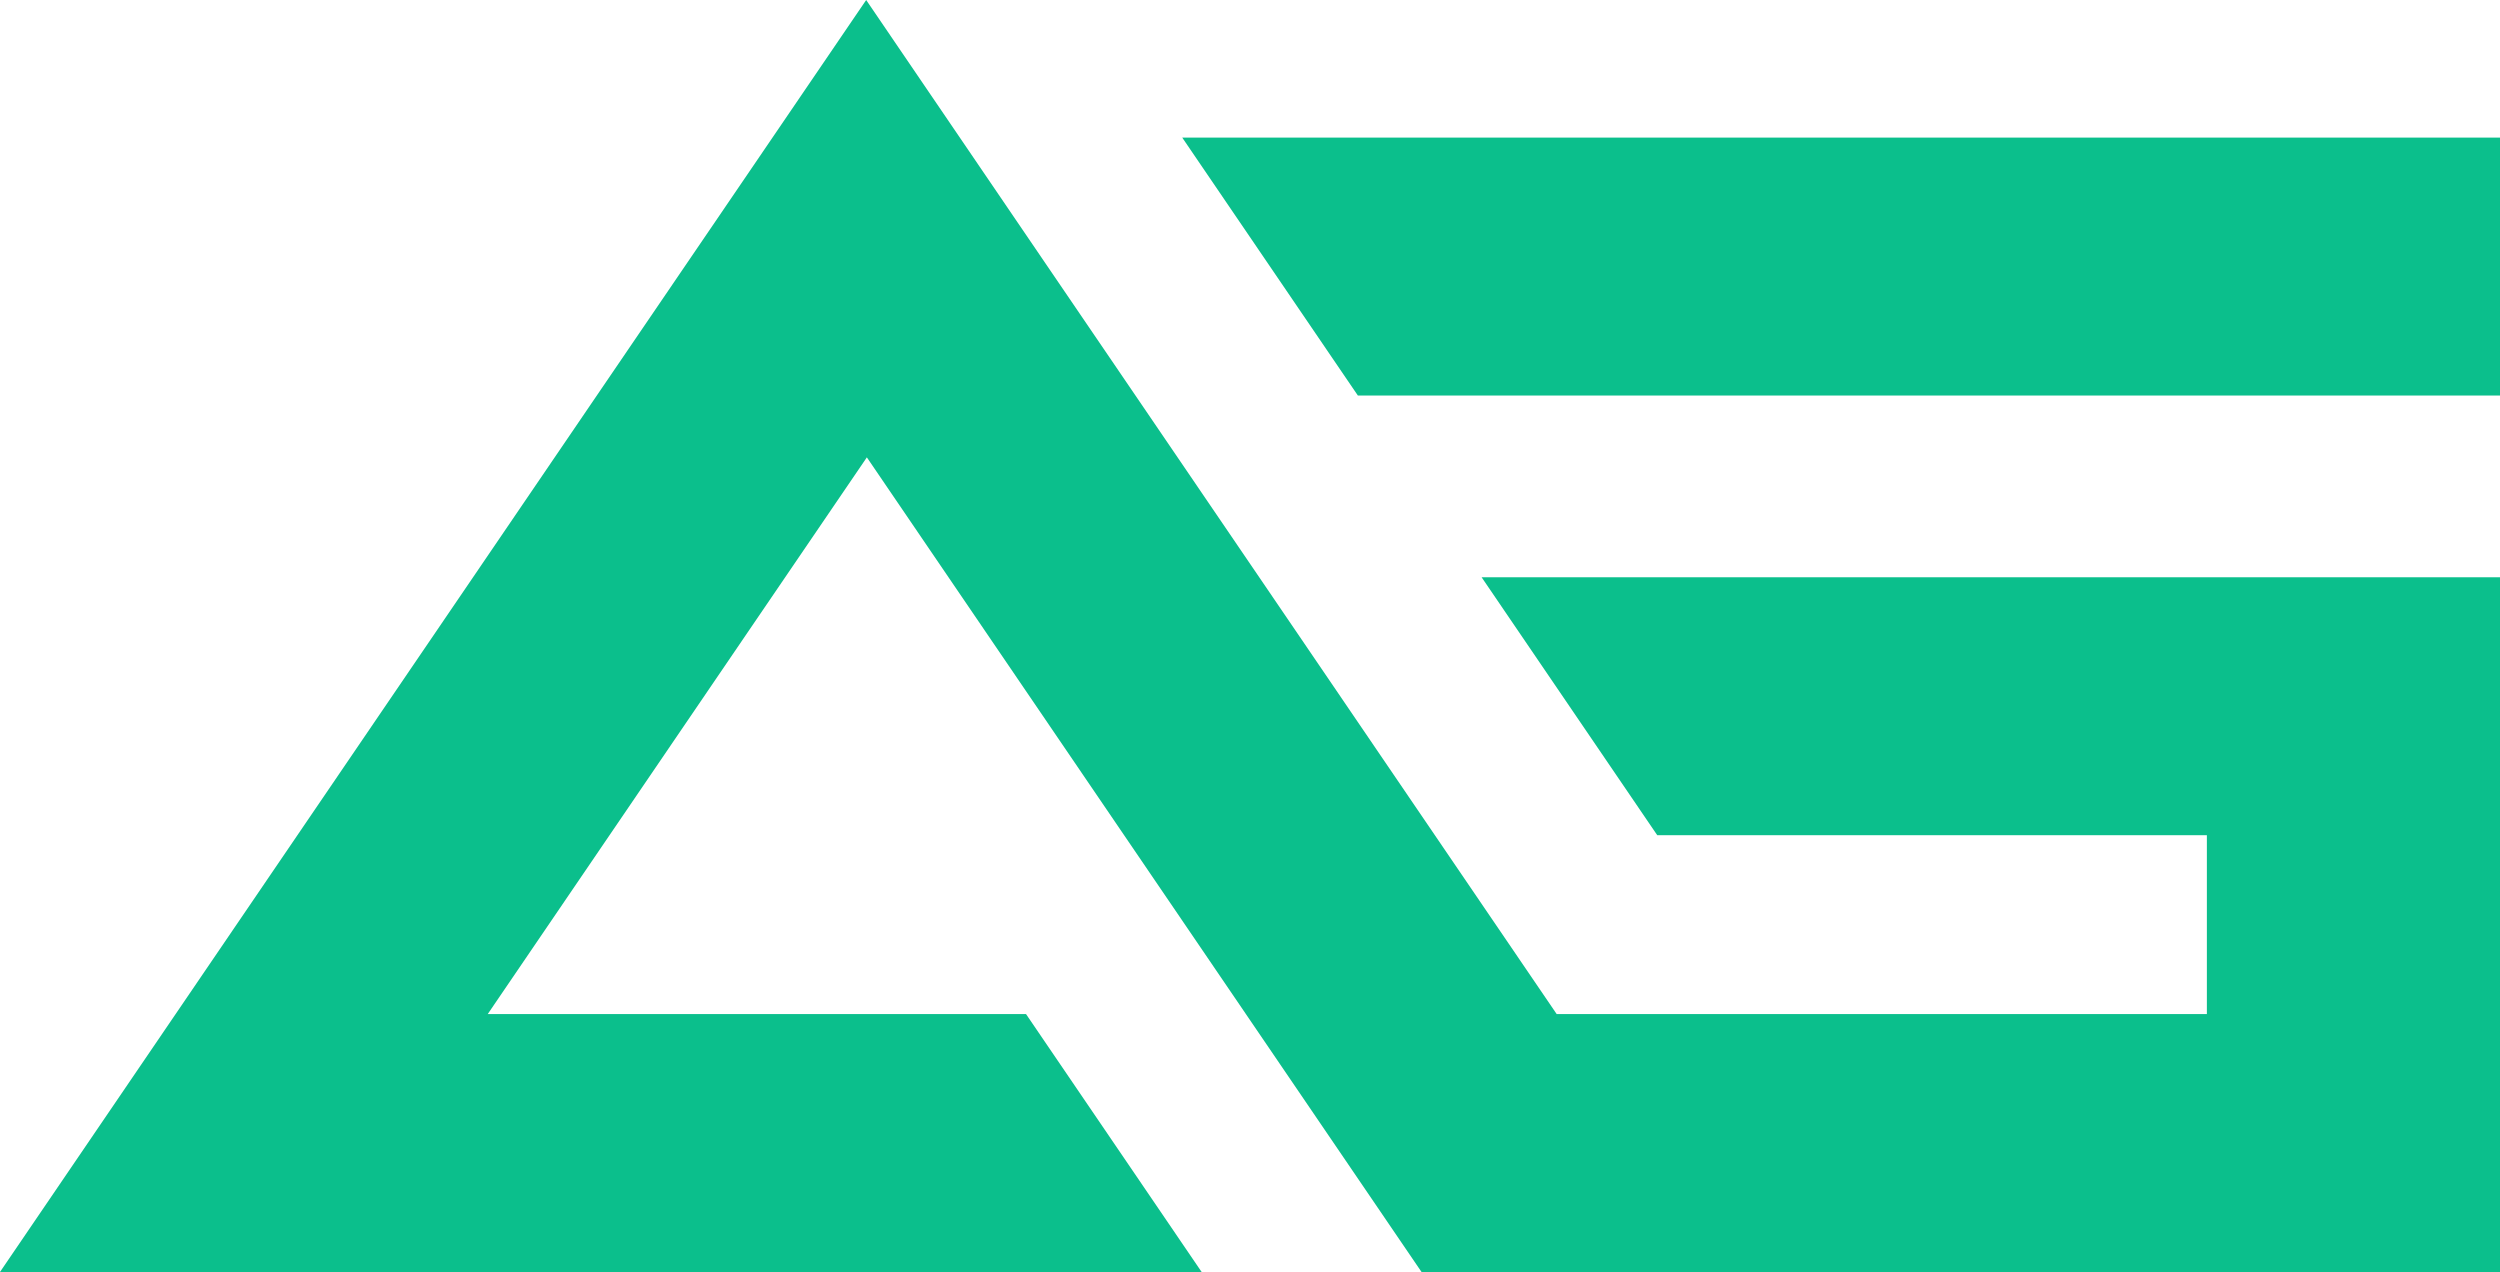
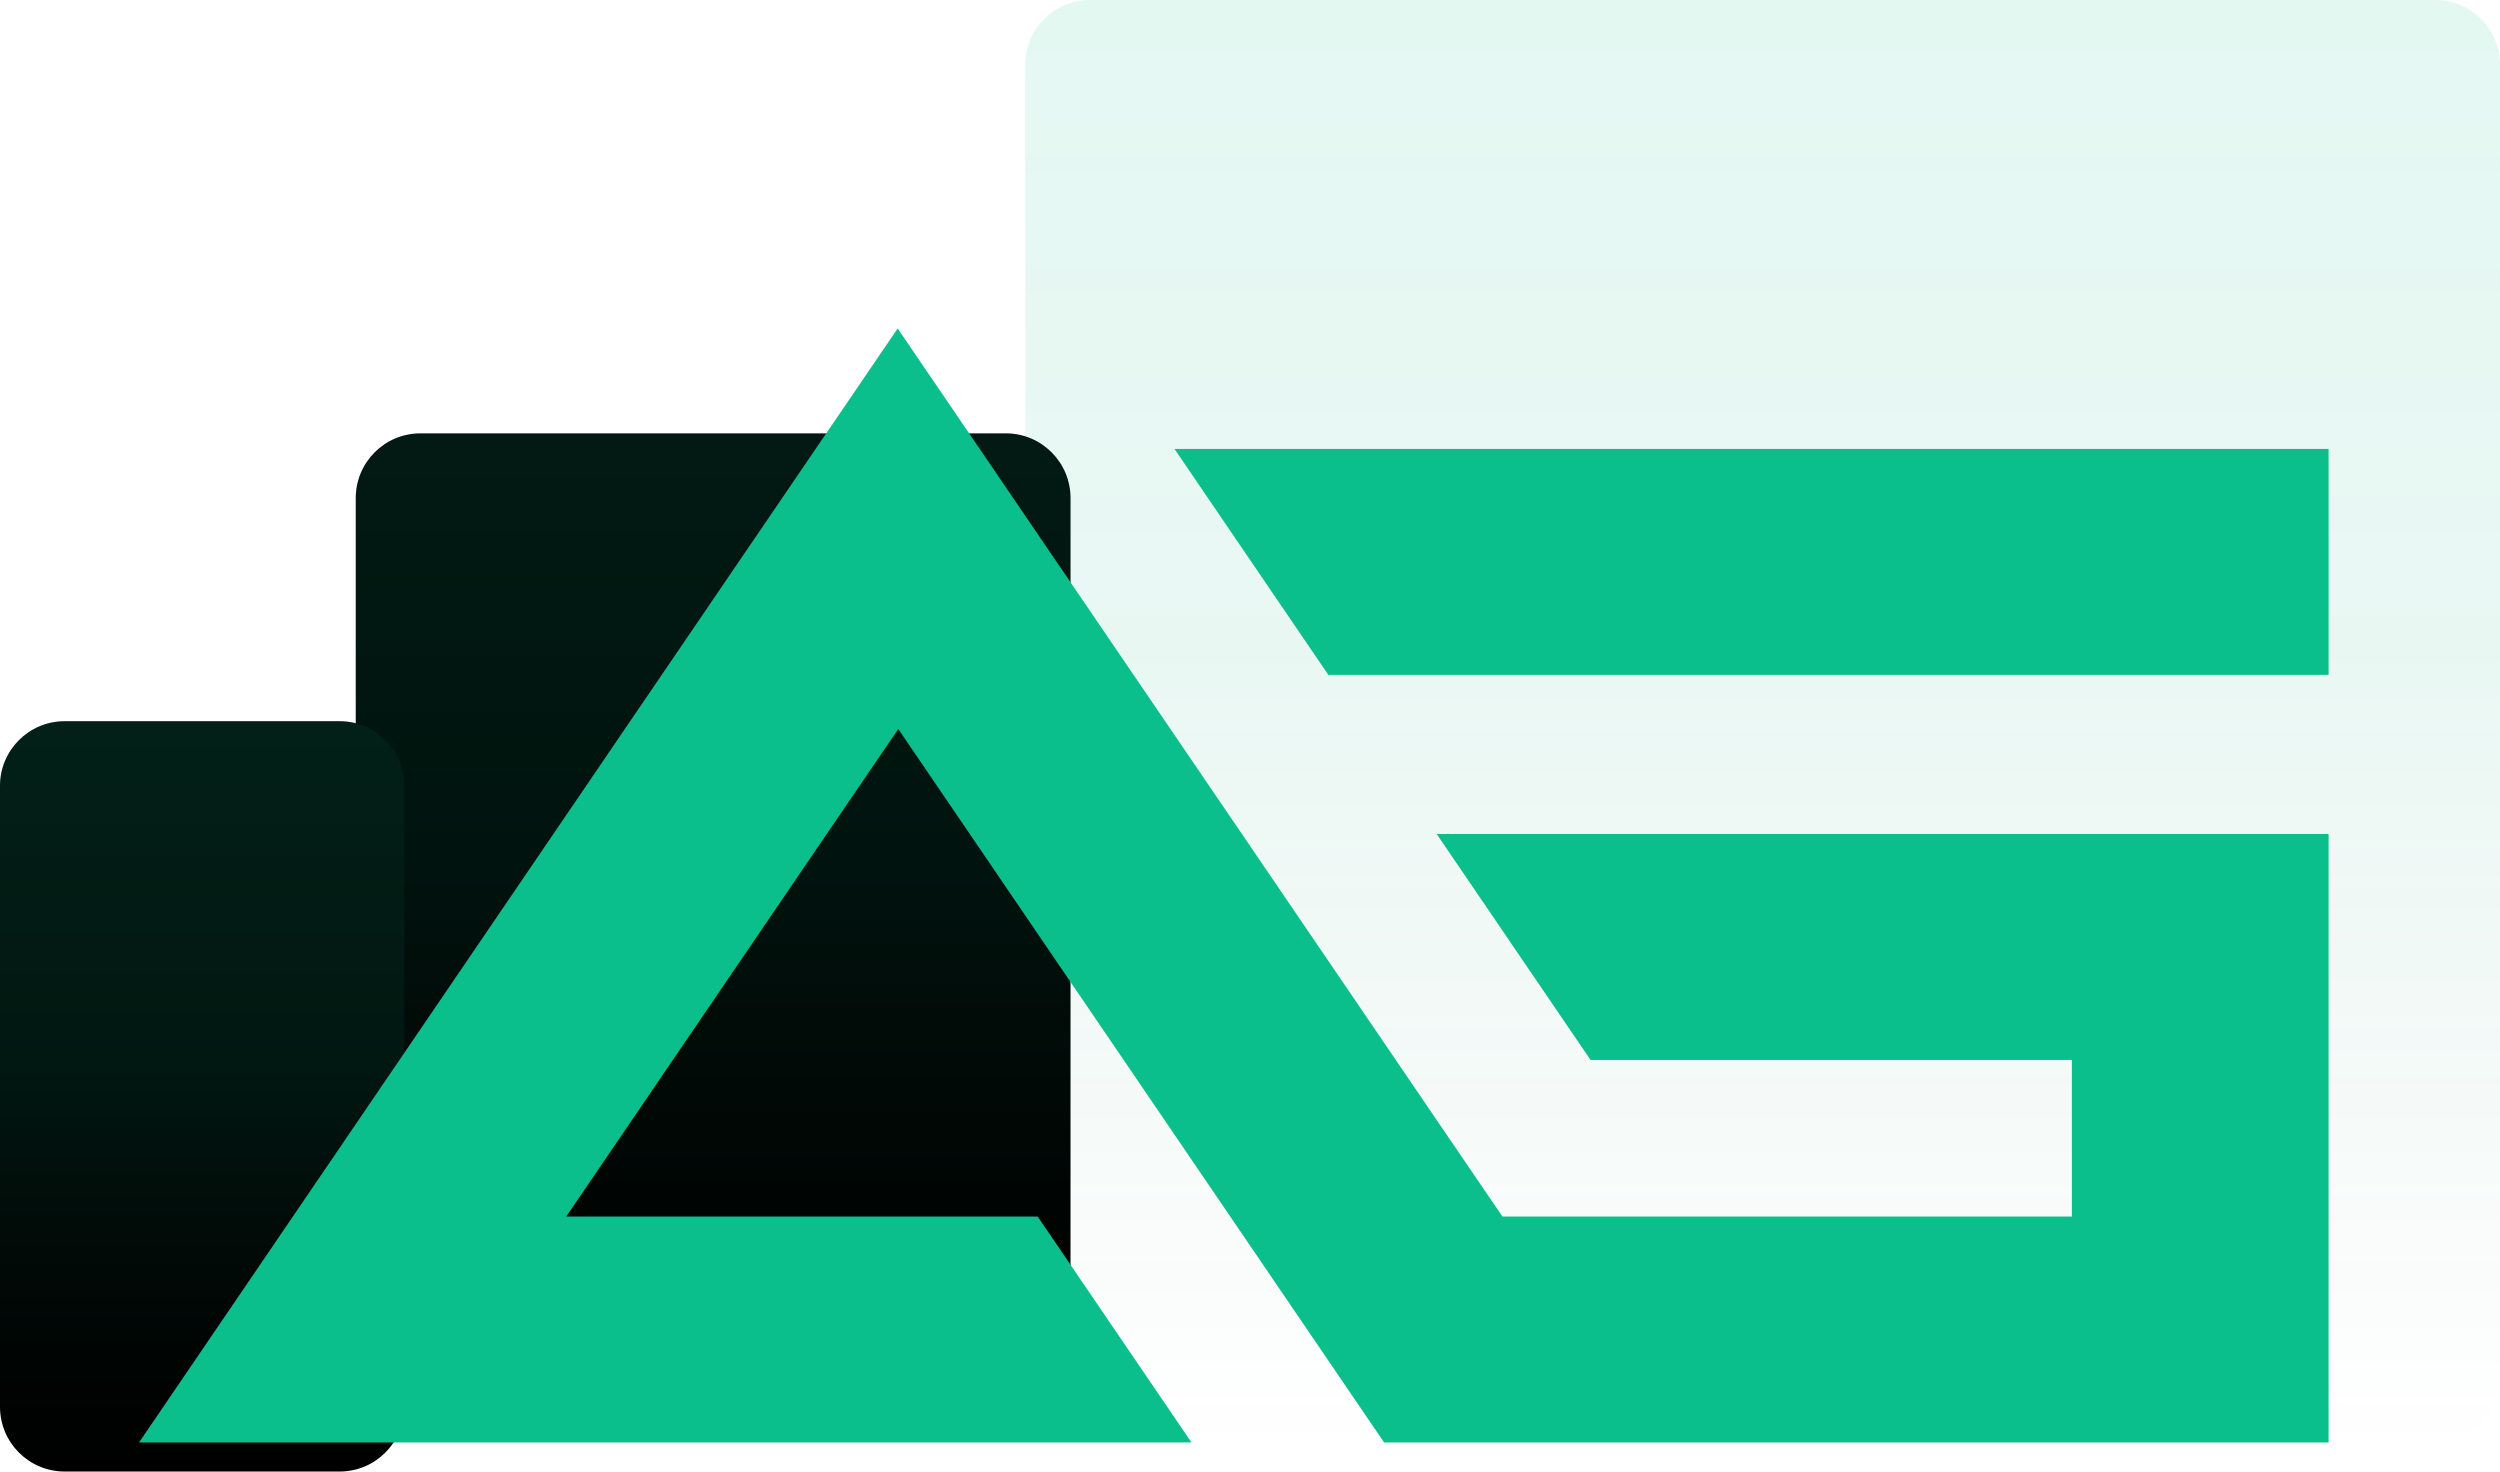
- <svg xmlns="http://www.w3.org/2000/svg" width="677" height="344.454" viewBox="0 0 677 344.454">
-   <g id="Group_259" data-name="Group 259" transform="translate(-501.06 -355.03)">
-     <path id="Path_341" data-name="Path 341" d="M1059.572,378.5v69.853H750.283L702.72,378.5Z" transform="translate(118.488 13.79)" fill="#0BBF8C" />
+ <svg xmlns="http://www.w3.org/2000/svg" width="773" height="455" viewBox="0 0 773 455">
+   <defs>
+     <linearGradient id="linear-gradient" x1="0.5" x2="0.5" y2="1" gradientUnits="objectBoundingBox">
+       <stop offset="0" stop-color="#0bbf8c" />
+       <stop offset="0.464" stop-color="#0aac7e" stop-opacity="0.8" />
+       <stop offset="1" stop-color="#066046" stop-opacity="0" />
+     </linearGradient>
+   </defs>
+   <rect id="Rectangle_388" data-name="Rectangle 388" width="456" height="446" rx="20" transform="translate(317)" opacity="0.11" fill="url(#linear-gradient)" />
+   <g id="Group_411" data-name="Group 411" transform="translate(-922 -263)">
+     <rect id="Rectangle_390" data-name="Rectangle 390" width="221" height="295" rx="20" transform="translate(1032 397)" />
+     <rect id="Rectangle_393" data-name="Rectangle 393" width="221" height="295" rx="20" transform="translate(1032 397)" opacity="0.14" fill="url(#linear-gradient)" />
+   </g>
+   <g id="Group_410" data-name="Group 410" transform="translate(-922 -263)">
+     <rect id="Rectangle_391" data-name="Rectangle 391" width="125" height="232" rx="20" transform="translate(922 486)" />
+     <rect id="Rectangle_392" data-name="Rectangle 392" width="125" height="232" rx="20" transform="translate(922 486)" opacity="0.17" fill="url(#linear-gradient)" />
+   </g>
+   <g id="Group_412" data-name="Group 412" transform="translate(-458.06 -253.484)">
+     <path id="Path_341" data-name="Path 341" d="M1059.572,378.5v69.853H750.283L702.72,378.5Z" transform="translate(118.488 13.79)" fill="#0bbf8c" />
    <path id="Path_342" data-name="Path 342" d="M1178.06,511.357V699.484H886.012l-41.34-60.708L735.8,478.876l-.174.27-29.608,43.468L633.145,629.631H778.9l47.563,69.853H501.06l47.564-69.853,115.13-169.075,29.608-43.468.175-.254,42.086-61.8,42.245,62.058,64.2,94.269,47.563,69.853,32.974,48.42h176.077V581.21H949.848l-47.564-69.853Z" fill="#0bbf8c" />
  </g>
</svg>
